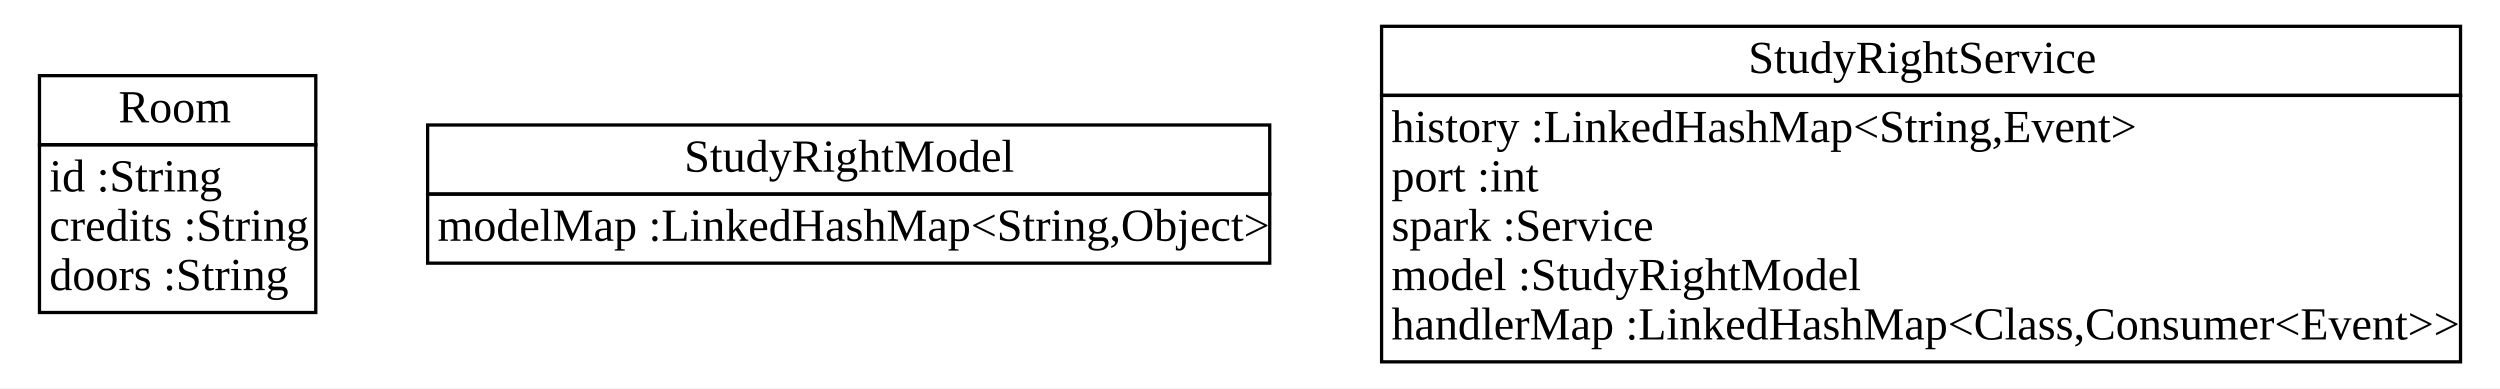
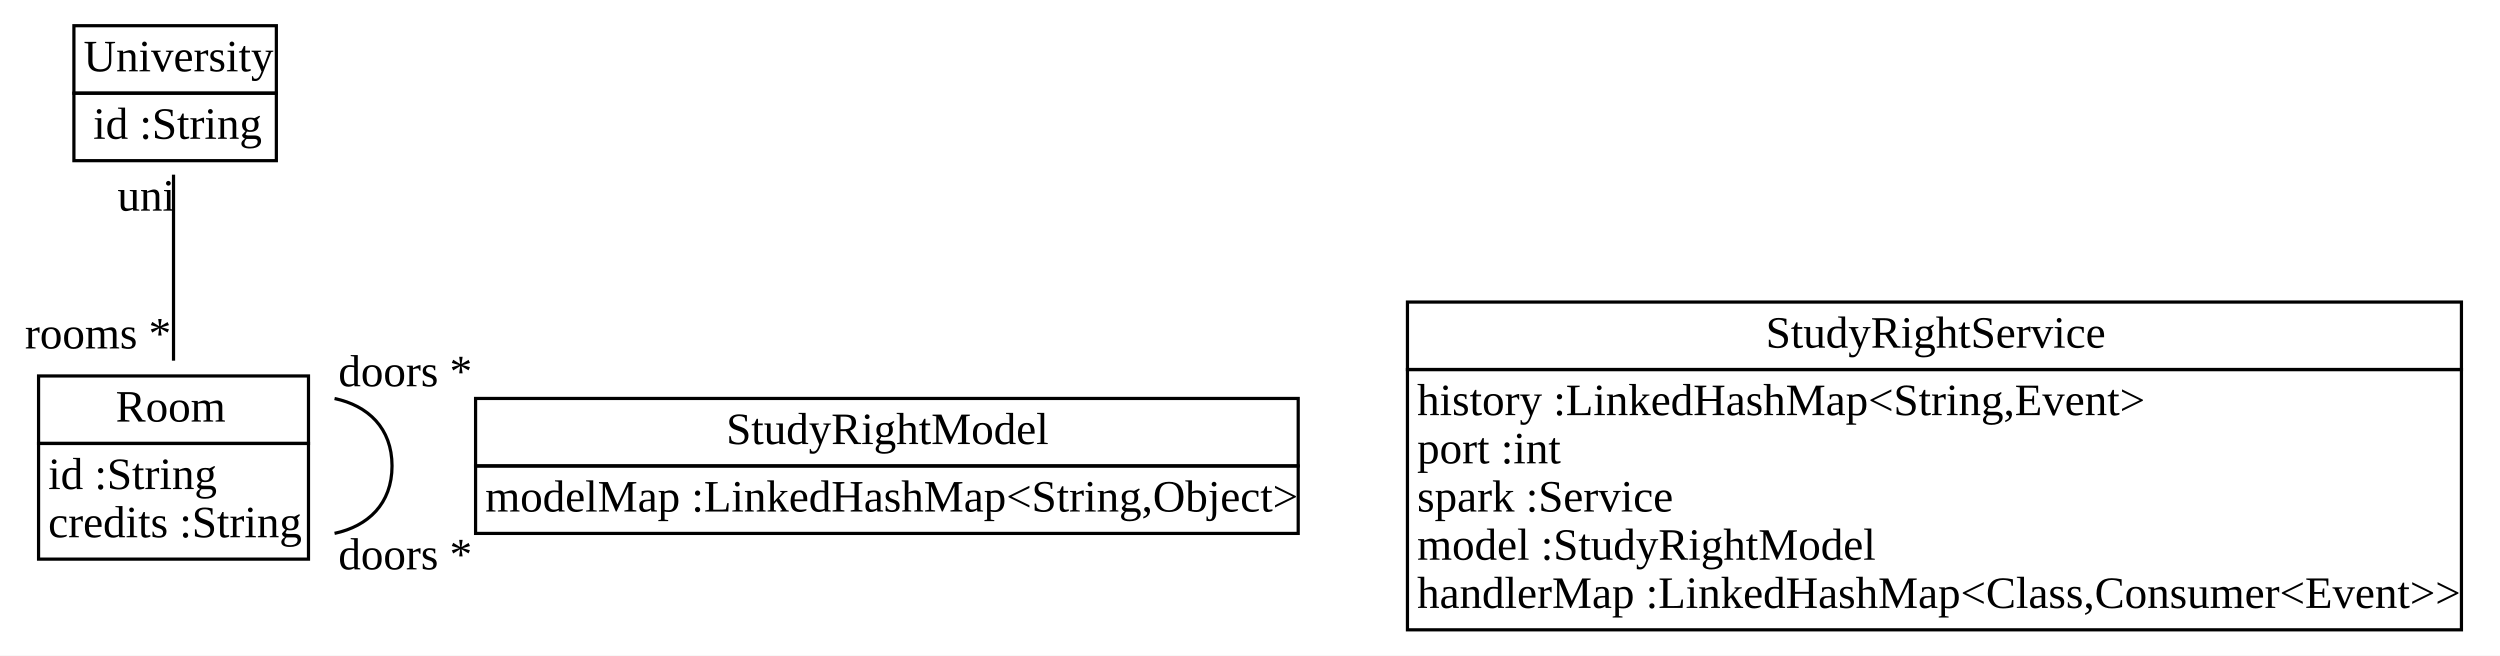
- <svg xmlns="http://www.w3.org/2000/svg" width="760px" height="118px" viewBox="0.00 0.00 760.00 118.00">
-   <g id="graph0" class="graph" transform="scale(1.0 1.0) rotate(0) translate(4 114)">
-     <polygon fill="white" stroke="none" points="-4,4 -4,-114 756,-114 756,4 -4,4" />
+ <svg xmlns="http://www.w3.org/2000/svg" width="778px" height="204px" viewBox="0.00 0.00 778.00 204.00">
+   <g id="graph0" class="graph" transform="scale(1.0 1.0) rotate(0) translate(4 200)">
+     <polygon fill="white" stroke="none" points="-4,4 -4,-200 774,-200 774,4 -4,4" />
    <g id="node1" class="node">
-       <polygon fill="none" stroke="black" points="8,-70 8,-91 92,-91 92,-70 8,-70" />
-       <text text-anchor="start" x="32" y="-76.8" font-family="Times New Roman,serif" font-size="14.00">Room</text>
-       <polygon fill="none" stroke="black" points="8,-19 8,-70 92,-70 92,-19 8,-19" />
-       <text text-anchor="start" x="11" y="-55.8" font-family="Times New Roman,serif" font-size="14.00">id :String</text>
-       <text text-anchor="start" x="11" y="-40.8" font-family="Times New Roman,serif" font-size="14.00">credits :String</text>
-       <text text-anchor="start" x="11" y="-25.8" font-family="Times New Roman,serif" font-size="14.00">doors :String</text>
+       <polygon fill="none" stroke="black" points="8,-62 8,-83 92,-83 92,-62 8,-62" />
+       <text text-anchor="start" x="32" y="-68.8" font-family="Times New Roman,serif" font-size="14.00">Room</text>
+       <polygon fill="none" stroke="black" points="8,-26 8,-62 92,-62 92,-26 8,-26" />
+       <text text-anchor="start" x="11" y="-47.8" font-family="Times New Roman,serif" font-size="14.00">id :String</text>
+       <text text-anchor="start" x="11" y="-32.8" font-family="Times New Roman,serif" font-size="14.00">credits :String</text>
+     </g>
+     <g id="edge1" class="edge">
+       <path fill="none" stroke="black" d="M100.114,-34.015C110.518,-36.224 118,-43.219 118,-55 118,-66.781 110.518,-73.776 100.114,-75.985" />
+       <text text-anchor="middle" x="122.114" y="-79.785" font-family="Times New Roman,serif" font-size="14.00">doors *</text>
+       <text text-anchor="middle" x="122.114" y="-22.815" font-family="Times New Roman,serif" font-size="14.00">doors *</text>
+     </g>
+     <g id="node4" class="node">
+       <polygon fill="none" stroke="black" points="19,-171 19,-192 82,-192 82,-171 19,-171" />
+       <text text-anchor="start" x="22" y="-177.8" font-family="Times New Roman,serif" font-size="14.00">University</text>
+       <polygon fill="none" stroke="black" points="19,-150 19,-171 82,-171 82,-150 19,-150" />
+       <text text-anchor="start" x="25" y="-156.8" font-family="Times New Roman,serif" font-size="14.00">id :String</text>
+     </g>
+     <g id="edge2" class="edge">
+       <path fill="none" stroke="black" d="M50,-87.755C50,-106.071 50,-128.744 50,-145.642" />
+       <text text-anchor="middle" x="41.5" y="-134.442" font-family="Times New Roman,serif" font-size="14.00">uni</text>
+       <text text-anchor="middle" x="26.5" y="-91.555" font-family="Times New Roman,serif" font-size="14.00">rooms *</text>
    </g>
    <g id="node2" class="node">
-       <polygon fill="none" stroke="black" points="126,-55 126,-76 382,-76 382,-55 126,-55" />
-       <text text-anchor="start" x="204" y="-61.8" font-family="Times New Roman,serif" font-size="14.00">StudyRightModel</text>
-       <polygon fill="none" stroke="black" points="126,-34 126,-55 382,-55 382,-34 126,-34" />
-       <text text-anchor="start" x="129" y="-40.8" font-family="Times New Roman,serif" font-size="14.00">modelMap :LinkedHashMap&lt;String,Object&gt;</text>
+       <polygon fill="none" stroke="black" points="144,-55 144,-76 400,-76 400,-55 144,-55" />
+       <text text-anchor="start" x="222" y="-61.8" font-family="Times New Roman,serif" font-size="14.00">StudyRightModel</text>
+       <polygon fill="none" stroke="black" points="144,-34 144,-55 400,-55 400,-34 144,-34" />
+       <text text-anchor="start" x="147" y="-40.8" font-family="Times New Roman,serif" font-size="14.00">modelMap :LinkedHashMap&lt;String,Object&gt;</text>
    </g>
    <g id="node3" class="node">
-       <polygon fill="none" stroke="black" points="416,-85 416,-106 744,-106 744,-85 416,-85" />
-       <text text-anchor="start" x="527.5" y="-91.8" font-family="Times New Roman,serif" font-size="14.00">StudyRightService</text>
-       <polygon fill="none" stroke="black" points="416,-4 416,-85 744,-85 744,-4 416,-4" />
-       <text text-anchor="start" x="419" y="-70.8" font-family="Times New Roman,serif" font-size="14.00">history :LinkedHashMap&lt;String,Event&gt;</text>
-       <text text-anchor="start" x="419" y="-55.8" font-family="Times New Roman,serif" font-size="14.00">port :int</text>
-       <text text-anchor="start" x="419" y="-40.8" font-family="Times New Roman,serif" font-size="14.00">spark :Service</text>
-       <text text-anchor="start" x="419" y="-25.8" font-family="Times New Roman,serif" font-size="14.00">model :StudyRightModel</text>
-       <text text-anchor="start" x="419" y="-10.8" font-family="Times New Roman,serif" font-size="14.00">handlerMap :LinkedHashMap&lt;Class,Consumer&lt;Event&gt;&gt;</text>
+       <polygon fill="none" stroke="black" points="434,-85 434,-106 762,-106 762,-85 434,-85" />
+       <text text-anchor="start" x="545.5" y="-91.8" font-family="Times New Roman,serif" font-size="14.00">StudyRightService</text>
+       <polygon fill="none" stroke="black" points="434,-4 434,-85 762,-85 762,-4 434,-4" />
+       <text text-anchor="start" x="437" y="-70.8" font-family="Times New Roman,serif" font-size="14.00">history :LinkedHashMap&lt;String,Event&gt;</text>
+       <text text-anchor="start" x="437" y="-55.8" font-family="Times New Roman,serif" font-size="14.00">port :int</text>
+       <text text-anchor="start" x="437" y="-40.8" font-family="Times New Roman,serif" font-size="14.00">spark :Service</text>
+       <text text-anchor="start" x="437" y="-25.8" font-family="Times New Roman,serif" font-size="14.00">model :StudyRightModel</text>
+       <text text-anchor="start" x="437" y="-10.8" font-family="Times New Roman,serif" font-size="14.00">handlerMap :LinkedHashMap&lt;Class,Consumer&lt;Event&gt;&gt;</text>
    </g>
  </g>
</svg>
